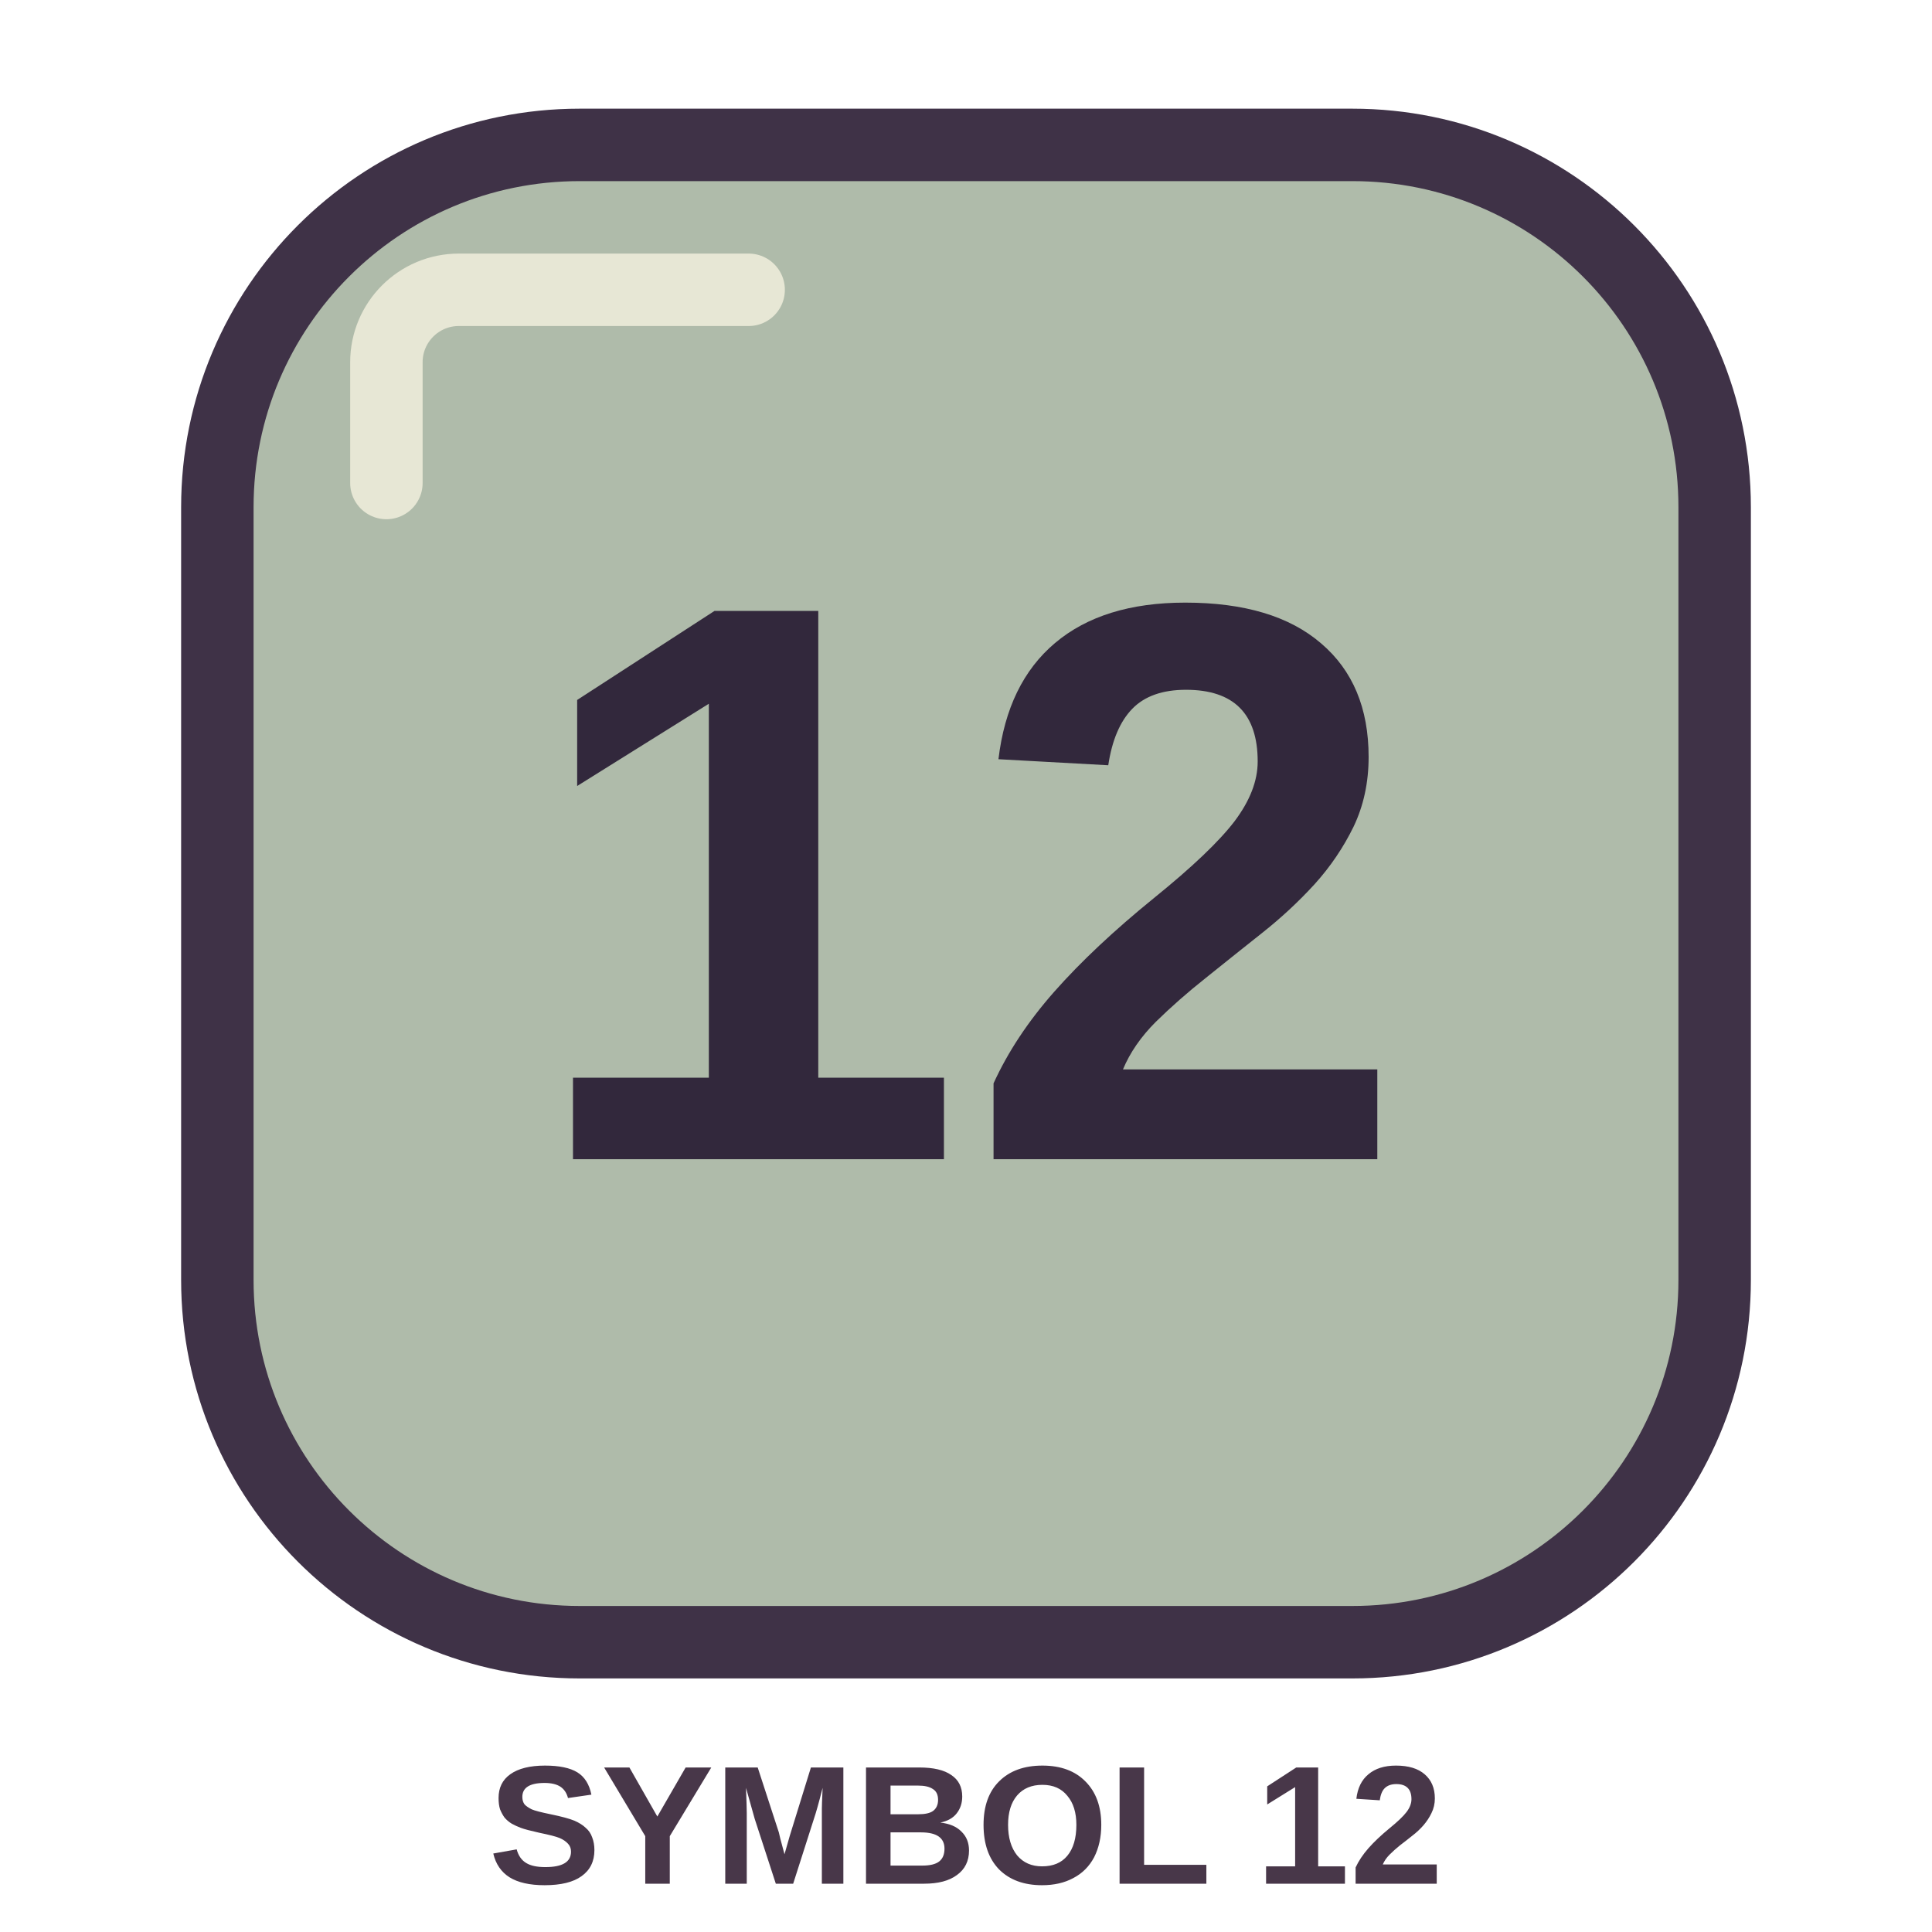
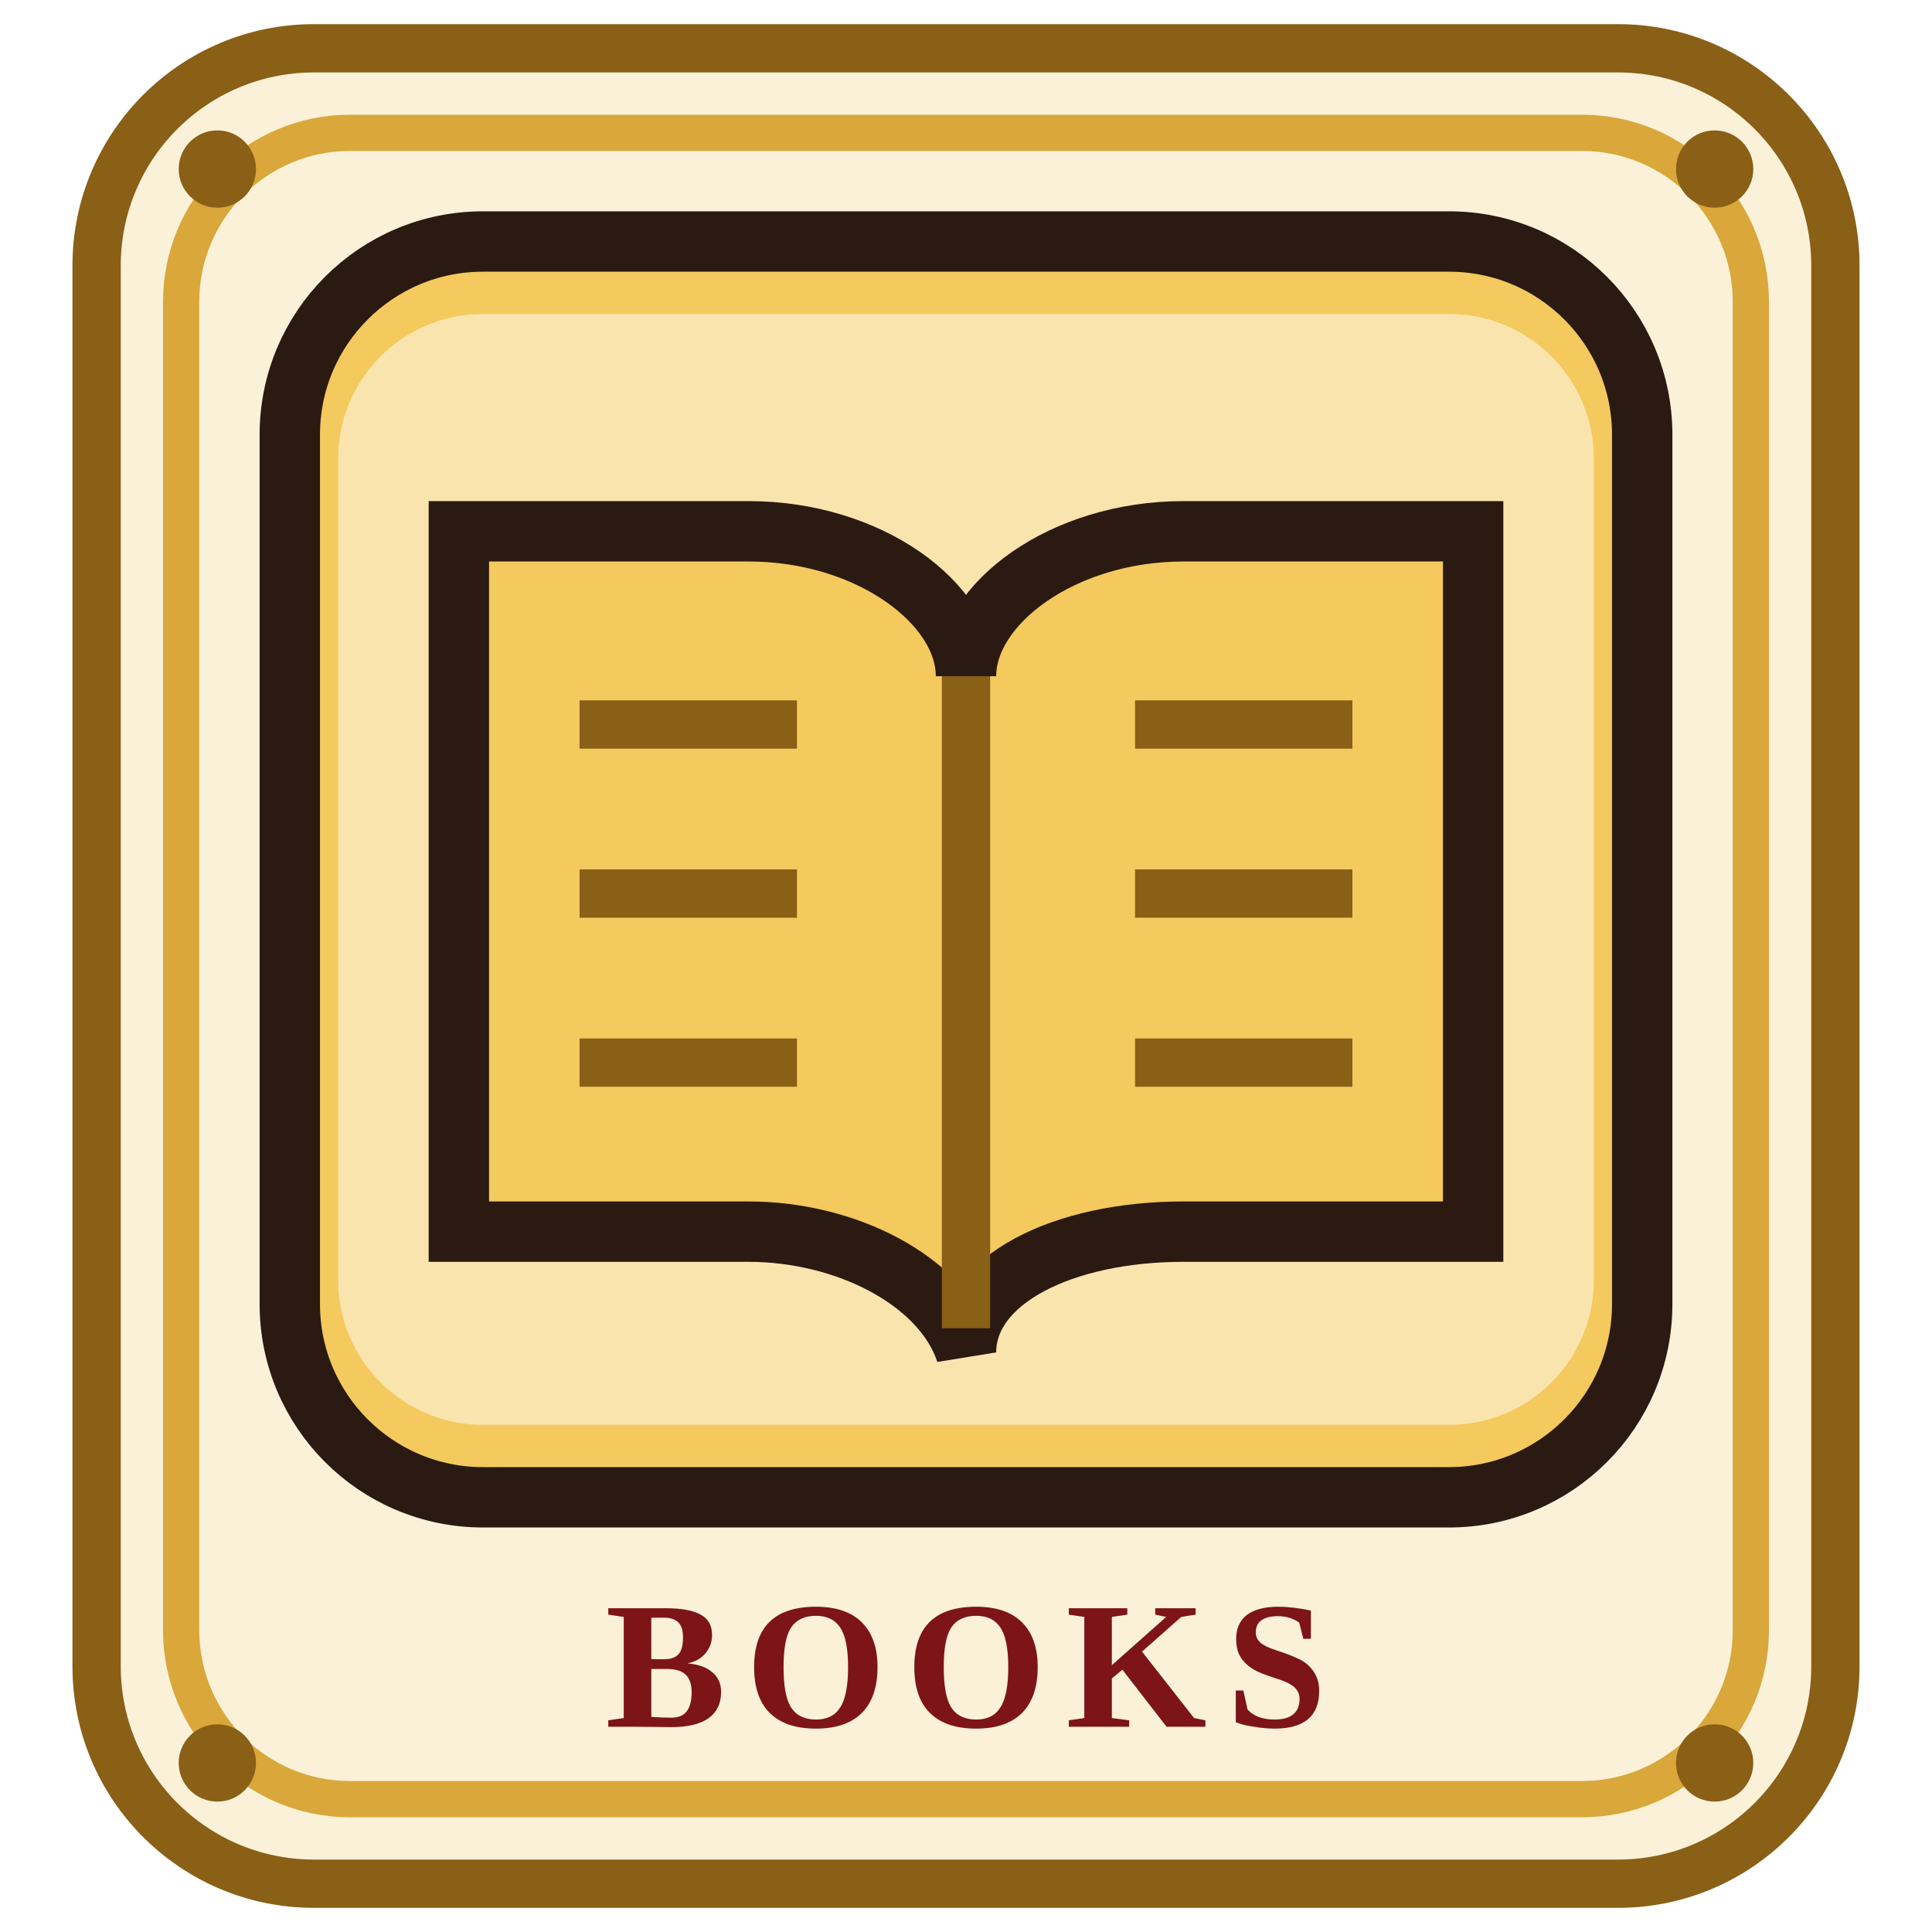
<svg xmlns="http://www.w3.org/2000/svg" viewBox="0 0 80 80">
-   <rect x="9" y="6" width="62" height="62" rx="15" fill="#afbbaa" stroke="#3f3247" stroke-width="3" />
-   <path d="M16 20V15a3 3 0 0 1 3-3h12" fill="none" stroke="#fff9e7" stroke-width="3" stroke-linecap="round" opacity=".7" />
-   <text x="40" y="48" text-anchor="middle" font-family="Arial,sans-serif" font-size="33" font-weight="900" fill="#32283c">12</text>
-   <text x="40" y="78" text-anchor="middle" font-family="Arial,sans-serif" font-size="7" font-weight="700" fill="#483749">SYMBOL 12</text>
+   <rect x="4" y="2" width="72" height="76" rx="9" fill="#fbf1d8" stroke="#8a5f16" stroke-width="2" />
+   <rect x="7.5" y="5.5" width="65" height="69" rx="7" fill="none" stroke="#d9a73a" stroke-width="1.5" />
+   <rect x="12" y="10" width="56" height="52" rx="8" fill="#f4c95d" stroke="#2a1a12" stroke-width="2.5" />
+   <rect x="14" y="13" width="52" height="46" rx="6" fill="#fffaf0" opacity=".55" />
+   <path d="M19 22h12c5 0 9 3 9 6 0-3 4-6 9-6h12v29H49c-5 0-9 2-9 5-1-3-5-5-9-5H19z" fill="#f4c95d" stroke="#2a1a12" stroke-width="2.5" />
+   <path d="M40 28v27M24 30h9m-9 7h9m-9 7h9m14-14h9m-9 7h9m-9 7h9" fill="none" stroke="#8a5f16" stroke-width="2" />
+   <circle cx="9" cy="7" r="1.6" fill="#8a5f16" />
+   <circle cx="71" cy="7" r="1.6" fill="#8a5f16" />
+   <circle cx="9" cy="73" r="1.6" fill="#8a5f16" />
+   <circle cx="71" cy="73" r="1.6" fill="#8a5f16" />
+   <text x="40" y="71.5" text-anchor="middle" font-family="Georgia,'Times New Roman',serif" font-size="7.5" font-weight="700" letter-spacing=".8" fill="#7d1418">BOOKS</text>
</svg>
